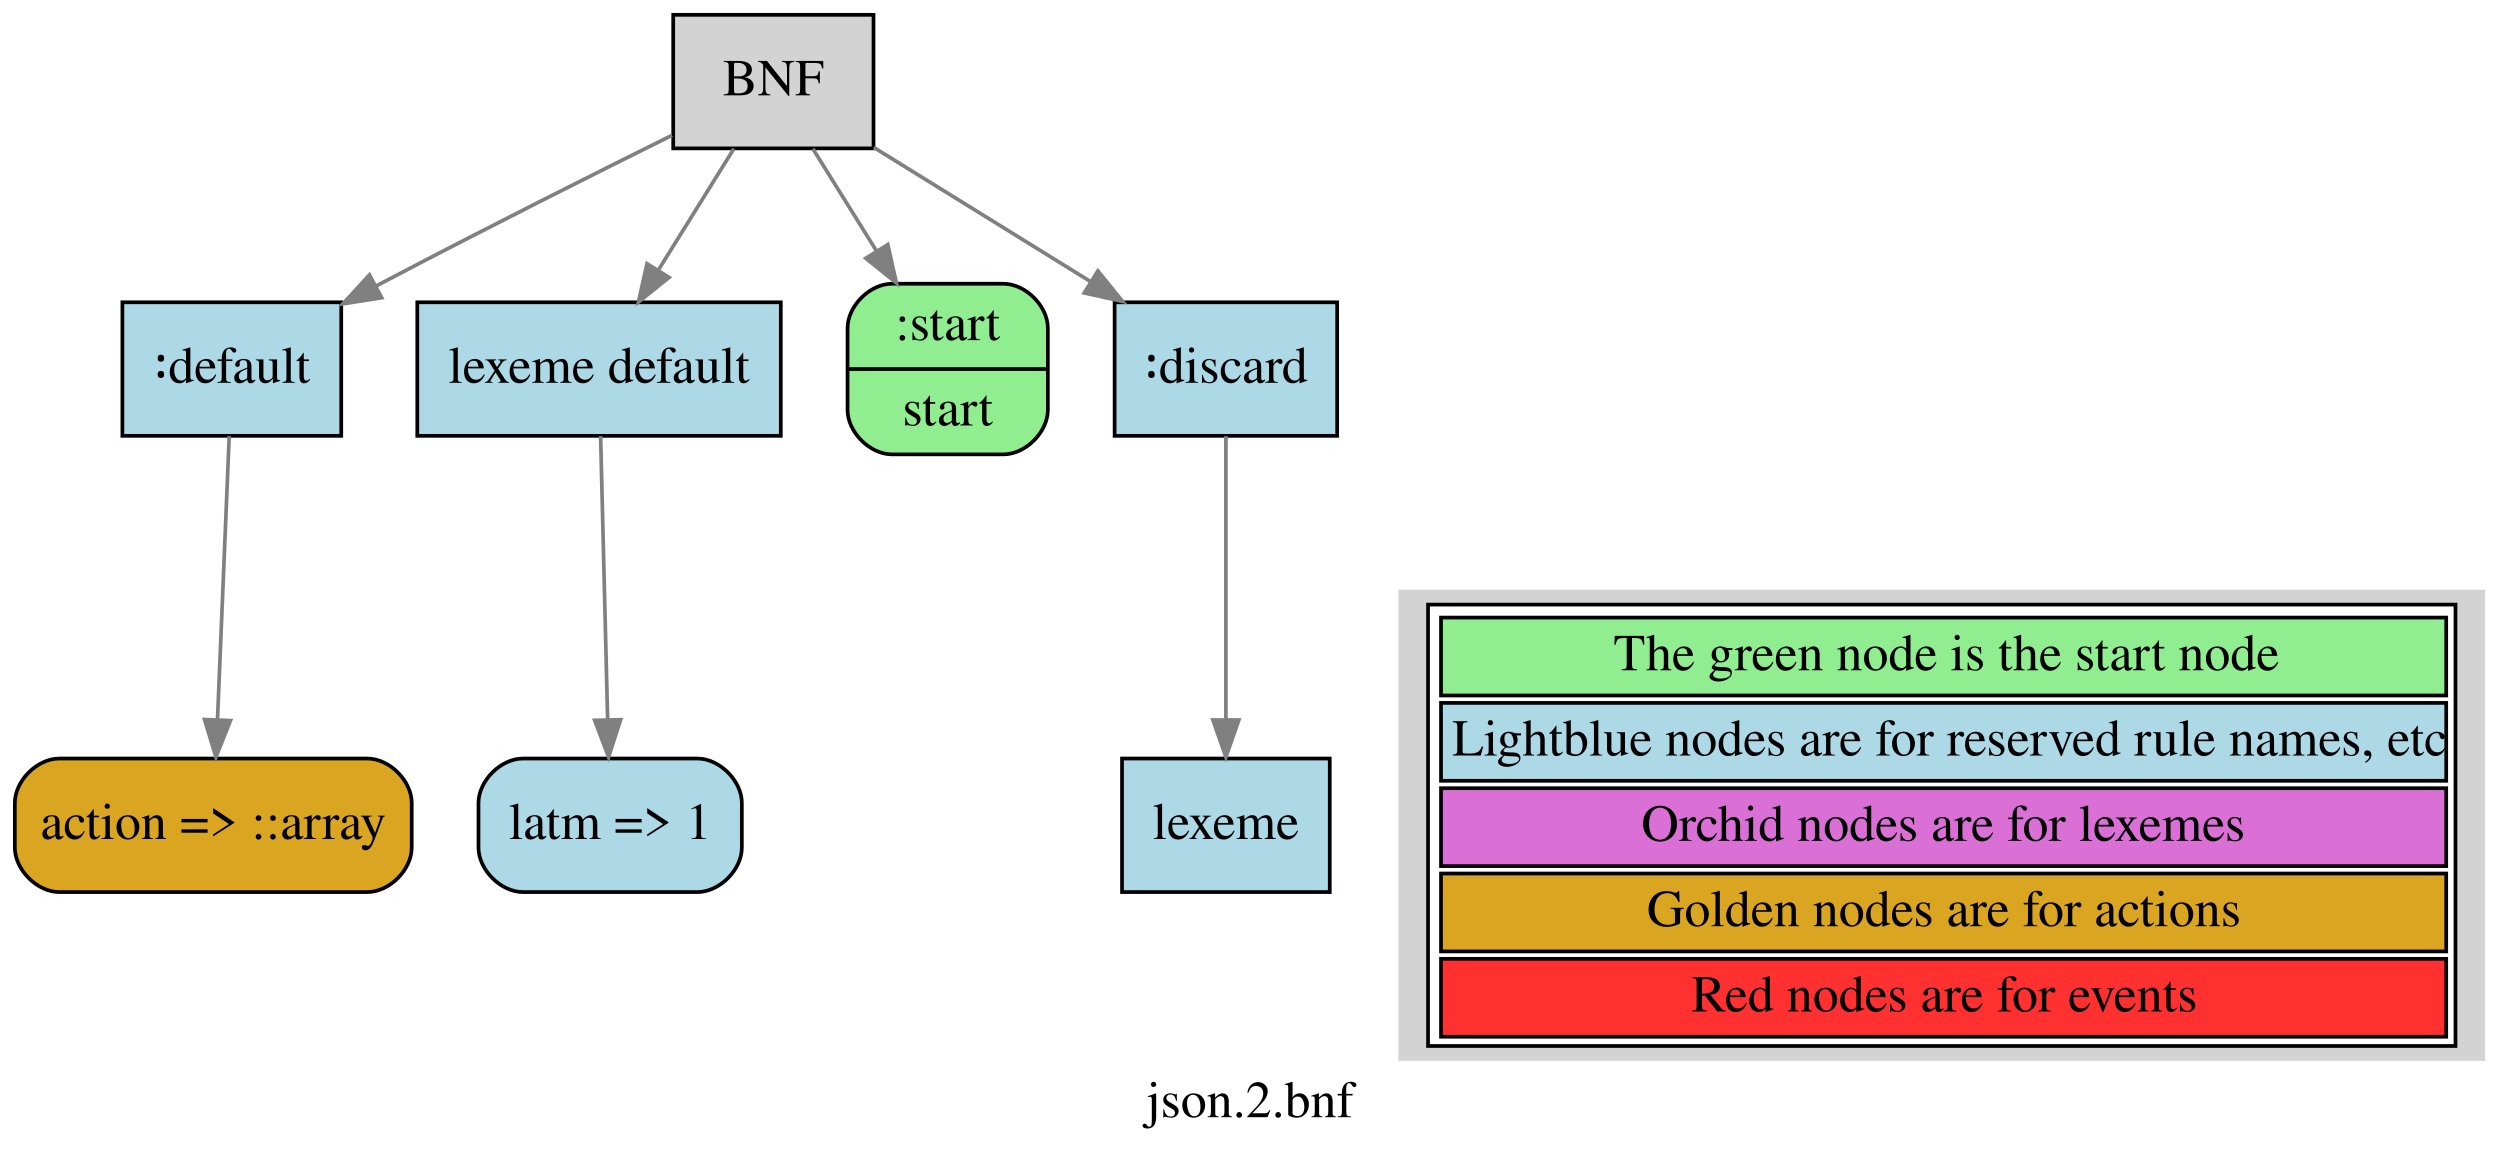
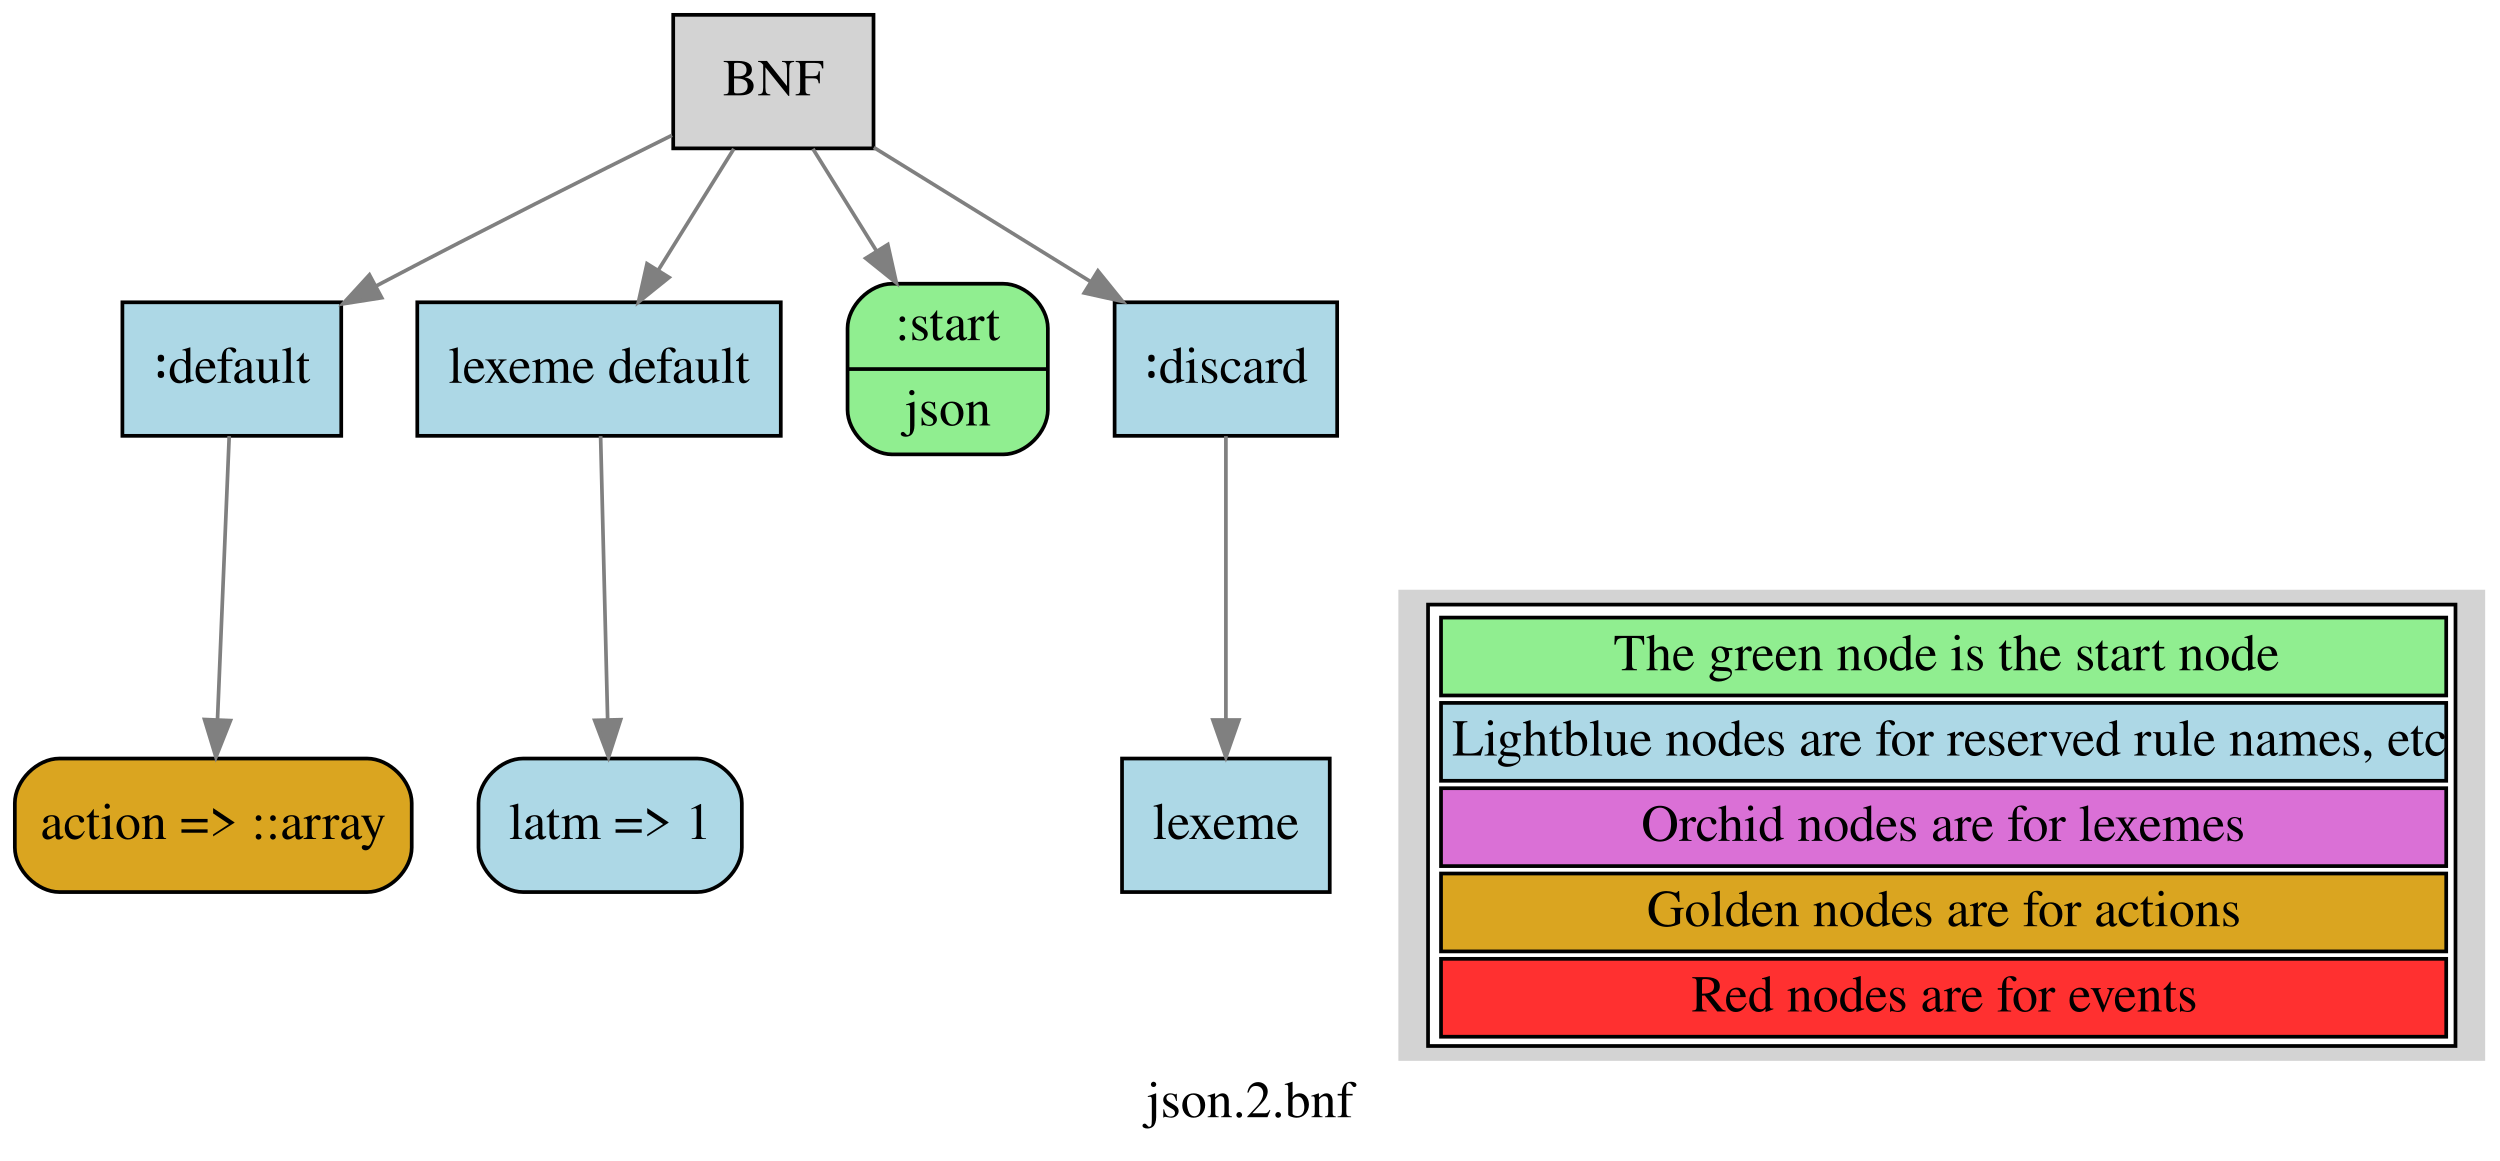
<svg xmlns="http://www.w3.org/2000/svg" width="674pt" height="313pt" viewBox="0.00 0.00 674.00 313.00">
  <g id="graph0" class="graph" transform="scale(1 1) rotate(0) translate(4 309)">
    <polygon fill="white" stroke="none" points="-4,4 -4,-309 670,-309 670,4 -4,4" />
    <text text-anchor="middle" x="333" y="-7.8" font-family="Times,serif" font-size="14.00">json.2.bnf</text>
    <g id="node1" class="node">
      <polygon fill="lightblue" stroke="black" points="88,-227.5 29,-227.5 29,-191.5 88,-191.5 88,-227.5" />
      <text text-anchor="middle" x="58.5" y="-205.8" font-family="Times,serif" font-size="14.00">꞉default</text>
    </g>
    <g id="node3" class="node">
      <path fill="goldenrod" stroke="black" d="M12,-68.5C12,-68.5 95,-68.5 95,-68.5 101,-68.5 107,-74.5 107,-80.5 107,-80.5 107,-92.5 107,-92.5 107,-98.5 101,-104.5 95,-104.5 95,-104.5 12,-104.5 12,-104.5 6,-104.5 0,-98.5 0,-92.5 0,-92.5 0,-80.5 0,-80.5 0,-74.5 6,-68.5 12,-68.5" />
      <text text-anchor="middle" x="53.5" y="-82.8" font-family="Times,serif" font-size="14.00">action =&gt; ::array</text>
    </g>
    <g id="edge2" class="edge">
      <path fill="none" stroke="grey" d="M57.794,-191.42C56.972,-171.535 55.604,-138.423 54.633,-114.923" />
      <polygon fill="grey" stroke="grey" points="58.128,-114.732 54.218,-104.885 51.134,-115.021 58.128,-114.732" />
    </g>
    <g id="node2" class="node">
      <polygon fill="lightgrey" stroke="black" points="231.5,-305 177.5,-305 177.5,-269 231.5,-269 231.5,-305" />
      <text text-anchor="middle" x="204.5" y="-283.3" font-family="Times,serif" font-size="14.00">BNF</text>
    </g>
    <g id="edge1" class="edge">
      <path fill="none" stroke="grey" d="M177.174,-272.529C155.905,-261.966 125.699,-246.795 99.5,-233 98.826,-232.645 98.147,-232.286 97.464,-231.924" />
      <polygon fill="grey" stroke="grey" points="98.908,-228.727 88.441,-227.086 95.6,-234.896 98.908,-228.727" />
    </g>
    <g id="node4" class="node">
      <polygon fill="lightblue" stroke="black" points="206.5,-227.5 108.5,-227.5 108.5,-191.5 206.5,-191.5 206.5,-227.5" />
      <text text-anchor="middle" x="157.5" y="-205.8" font-family="Times,serif" font-size="14.00">lexeme default</text>
    </g>
    <g id="edge3" class="edge">
      <path fill="none" stroke="grey" d="M193.835,-268.868C187.826,-259.215 180.201,-246.967 173.49,-236.186" />
      <polygon fill="grey" stroke="grey" points="176.379,-234.204 168.123,-227.564 170.436,-237.903 176.379,-234.204" />
    </g>
    <g id="node6" class="node">
      <path fill="lightgreen" stroke="black" d="M236.5,-186.5C236.5,-186.5 266.5,-186.5 266.5,-186.5 272.5,-186.5 278.5,-192.5 278.5,-198.5 278.5,-198.5 278.5,-220.5 278.5,-220.5 278.5,-226.5 272.5,-232.5 266.5,-232.5 266.5,-232.5 236.5,-232.5 236.5,-232.5 230.5,-232.5 224.5,-226.5 224.5,-220.5 224.5,-220.5 224.5,-198.5 224.5,-198.5 224.5,-192.5 230.5,-186.5 236.5,-186.5" />
      <text text-anchor="middle" x="251.5" y="-217.3" font-family="Times,serif" font-size="14.00">:start</text>
      <polyline fill="none" stroke="black" points="224.5,-209.5 278.5,-209.5 " />
-       <text text-anchor="middle" x="251.5" y="-194.3" font-family="Times,serif" font-size="14.00">start</text>
+       <text text-anchor="middle" x="251.5" y="-194.3" font-family="Times,serif" font-size="14.00">json</text>
    </g>
    <g id="edge5" class="edge">
      <path fill="none" stroke="grey" d="M215.165,-268.868C220.214,-260.757 226.403,-250.815 232.233,-241.45" />
      <polygon fill="grey" stroke="grey" points="235.35,-243.066 237.664,-232.727 229.407,-239.366 235.35,-243.066" />
    </g>
    <g id="node7" class="node">
      <polygon fill="lightblue" stroke="black" points="356.5,-227.5 296.5,-227.5 296.5,-191.5 356.5,-191.5 356.5,-227.5" />
      <text text-anchor="middle" x="326.5" y="-205.8" font-family="Times,serif" font-size="14.00">꞉discard</text>
    </g>
    <g id="edge6" class="edge">
      <path fill="none" stroke="grey" d="M231.576,-269.244C248.787,-258.593 271.281,-244.673 290.052,-233.056" />
      <polygon fill="grey" stroke="grey" points="291.993,-235.971 298.654,-227.732 288.309,-230.019 291.993,-235.971" />
    </g>
    <g id="node5" class="node">
      <path fill="lightblue" stroke="black" d="M137,-68.5C137,-68.5 184,-68.5 184,-68.5 190,-68.5 196,-74.5 196,-80.5 196,-80.5 196,-92.5 196,-92.5 196,-98.5 190,-104.5 184,-104.5 184,-104.5 137,-104.5 137,-104.5 131,-104.5 125,-98.5 125,-92.5 125,-92.5 125,-80.5 125,-80.5 125,-74.5 131,-68.5 137,-68.5" />
      <text text-anchor="middle" x="160.5" y="-82.8" font-family="Times,serif" font-size="14.00">latm =&gt; 1</text>
    </g>
    <g id="edge4" class="edge">
      <path fill="none" stroke="grey" d="M157.923,-191.42C158.416,-171.535 159.237,-138.423 159.82,-114.923" />
      <polygon fill="grey" stroke="grey" points="163.32,-114.968 160.069,-104.885 156.322,-114.795 163.32,-114.968" />
    </g>
    <g id="node8" class="node">
      <polygon fill="lightblue" stroke="black" points="354.5,-104.5 298.5,-104.5 298.5,-68.5 354.5,-68.5 354.5,-104.5" />
      <text text-anchor="middle" x="326.5" y="-82.8" font-family="Times,serif" font-size="14.00">lexeme</text>
    </g>
    <g id="edge7" class="edge">
      <path fill="none" stroke="grey" d="M326.5,-191.42C326.5,-171.535 326.5,-138.423 326.5,-114.923" />
      <polygon fill="grey" stroke="grey" points="330,-114.885 326.5,-104.885 323,-114.885 330,-114.885" />
    </g>
    <g id="node9" class="node">
      <polygon fill="lightgrey" stroke="none" points="666,-150 373,-150 373,-23 666,-23 666,-150" />
      <polygon fill="white" stroke="none" points="381,-27 381,-146 658,-146 658,-27 381,-27" />
      <polygon fill="lightgreen" stroke="none" points="384.5,-121.5 384.5,-142.5 655.5,-142.5 655.5,-121.5 384.5,-121.5" />
      <polygon fill="none" stroke="black" points="384.5,-121.5 384.5,-142.5 655.5,-142.5 655.5,-121.5 384.5,-121.5" />
      <text text-anchor="start" x="431" y="-128.3" font-family="Times,serif" font-size="14.00">The green node is the start node</text>
      <polygon fill="lightblue" stroke="none" points="384.5,-98.5 384.5,-119.5 655.5,-119.5 655.5,-98.5 384.5,-98.5" />
      <polygon fill="none" stroke="black" points="384.5,-98.5 384.5,-119.5 655.5,-119.5 655.5,-98.5 384.5,-98.5" />
      <text text-anchor="start" x="387.5" y="-105.3" font-family="Times,serif" font-size="14.00">Lightblue nodes are for reserved rule names, etc</text>
      <polygon fill="orchid" stroke="none" points="384.5,-75.5 384.5,-96.5 655.5,-96.5 655.5,-75.5 384.5,-75.5" />
      <polygon fill="none" stroke="black" points="384.5,-75.5 384.5,-96.5 655.5,-96.5 655.5,-75.5 384.5,-75.5" />
      <text text-anchor="start" x="438.5" y="-82.3" font-family="Times,serif" font-size="14.00">Orchid nodes are for lexemes</text>
      <polygon fill="goldenrod" stroke="none" points="384.5,-52.5 384.5,-73.5 655.5,-73.5 655.5,-52.5 384.5,-52.5" />
      <polygon fill="none" stroke="black" points="384.5,-52.5 384.5,-73.5 655.5,-73.5 655.5,-52.5 384.5,-52.5" />
      <text text-anchor="start" x="440" y="-59.3" font-family="Times,serif" font-size="14.00">Golden nodes are for actions</text>
      <polygon fill="#ff3030" stroke="none" points="384.5,-29.5 384.5,-50.5 655.5,-50.5 655.5,-29.5 384.5,-29.5" />
      <polygon fill="none" stroke="black" points="384.5,-29.5 384.5,-50.5 655.5,-50.5 655.5,-29.5 384.5,-29.5" />
      <text text-anchor="start" x="452" y="-36.3" font-family="Times,serif" font-size="14.00">Red nodes are for events</text>
      <polygon fill="none" stroke="black" points="381,-27 381,-146 658,-146 658,-27 381,-27" />
    </g>
  </g>
</svg>
